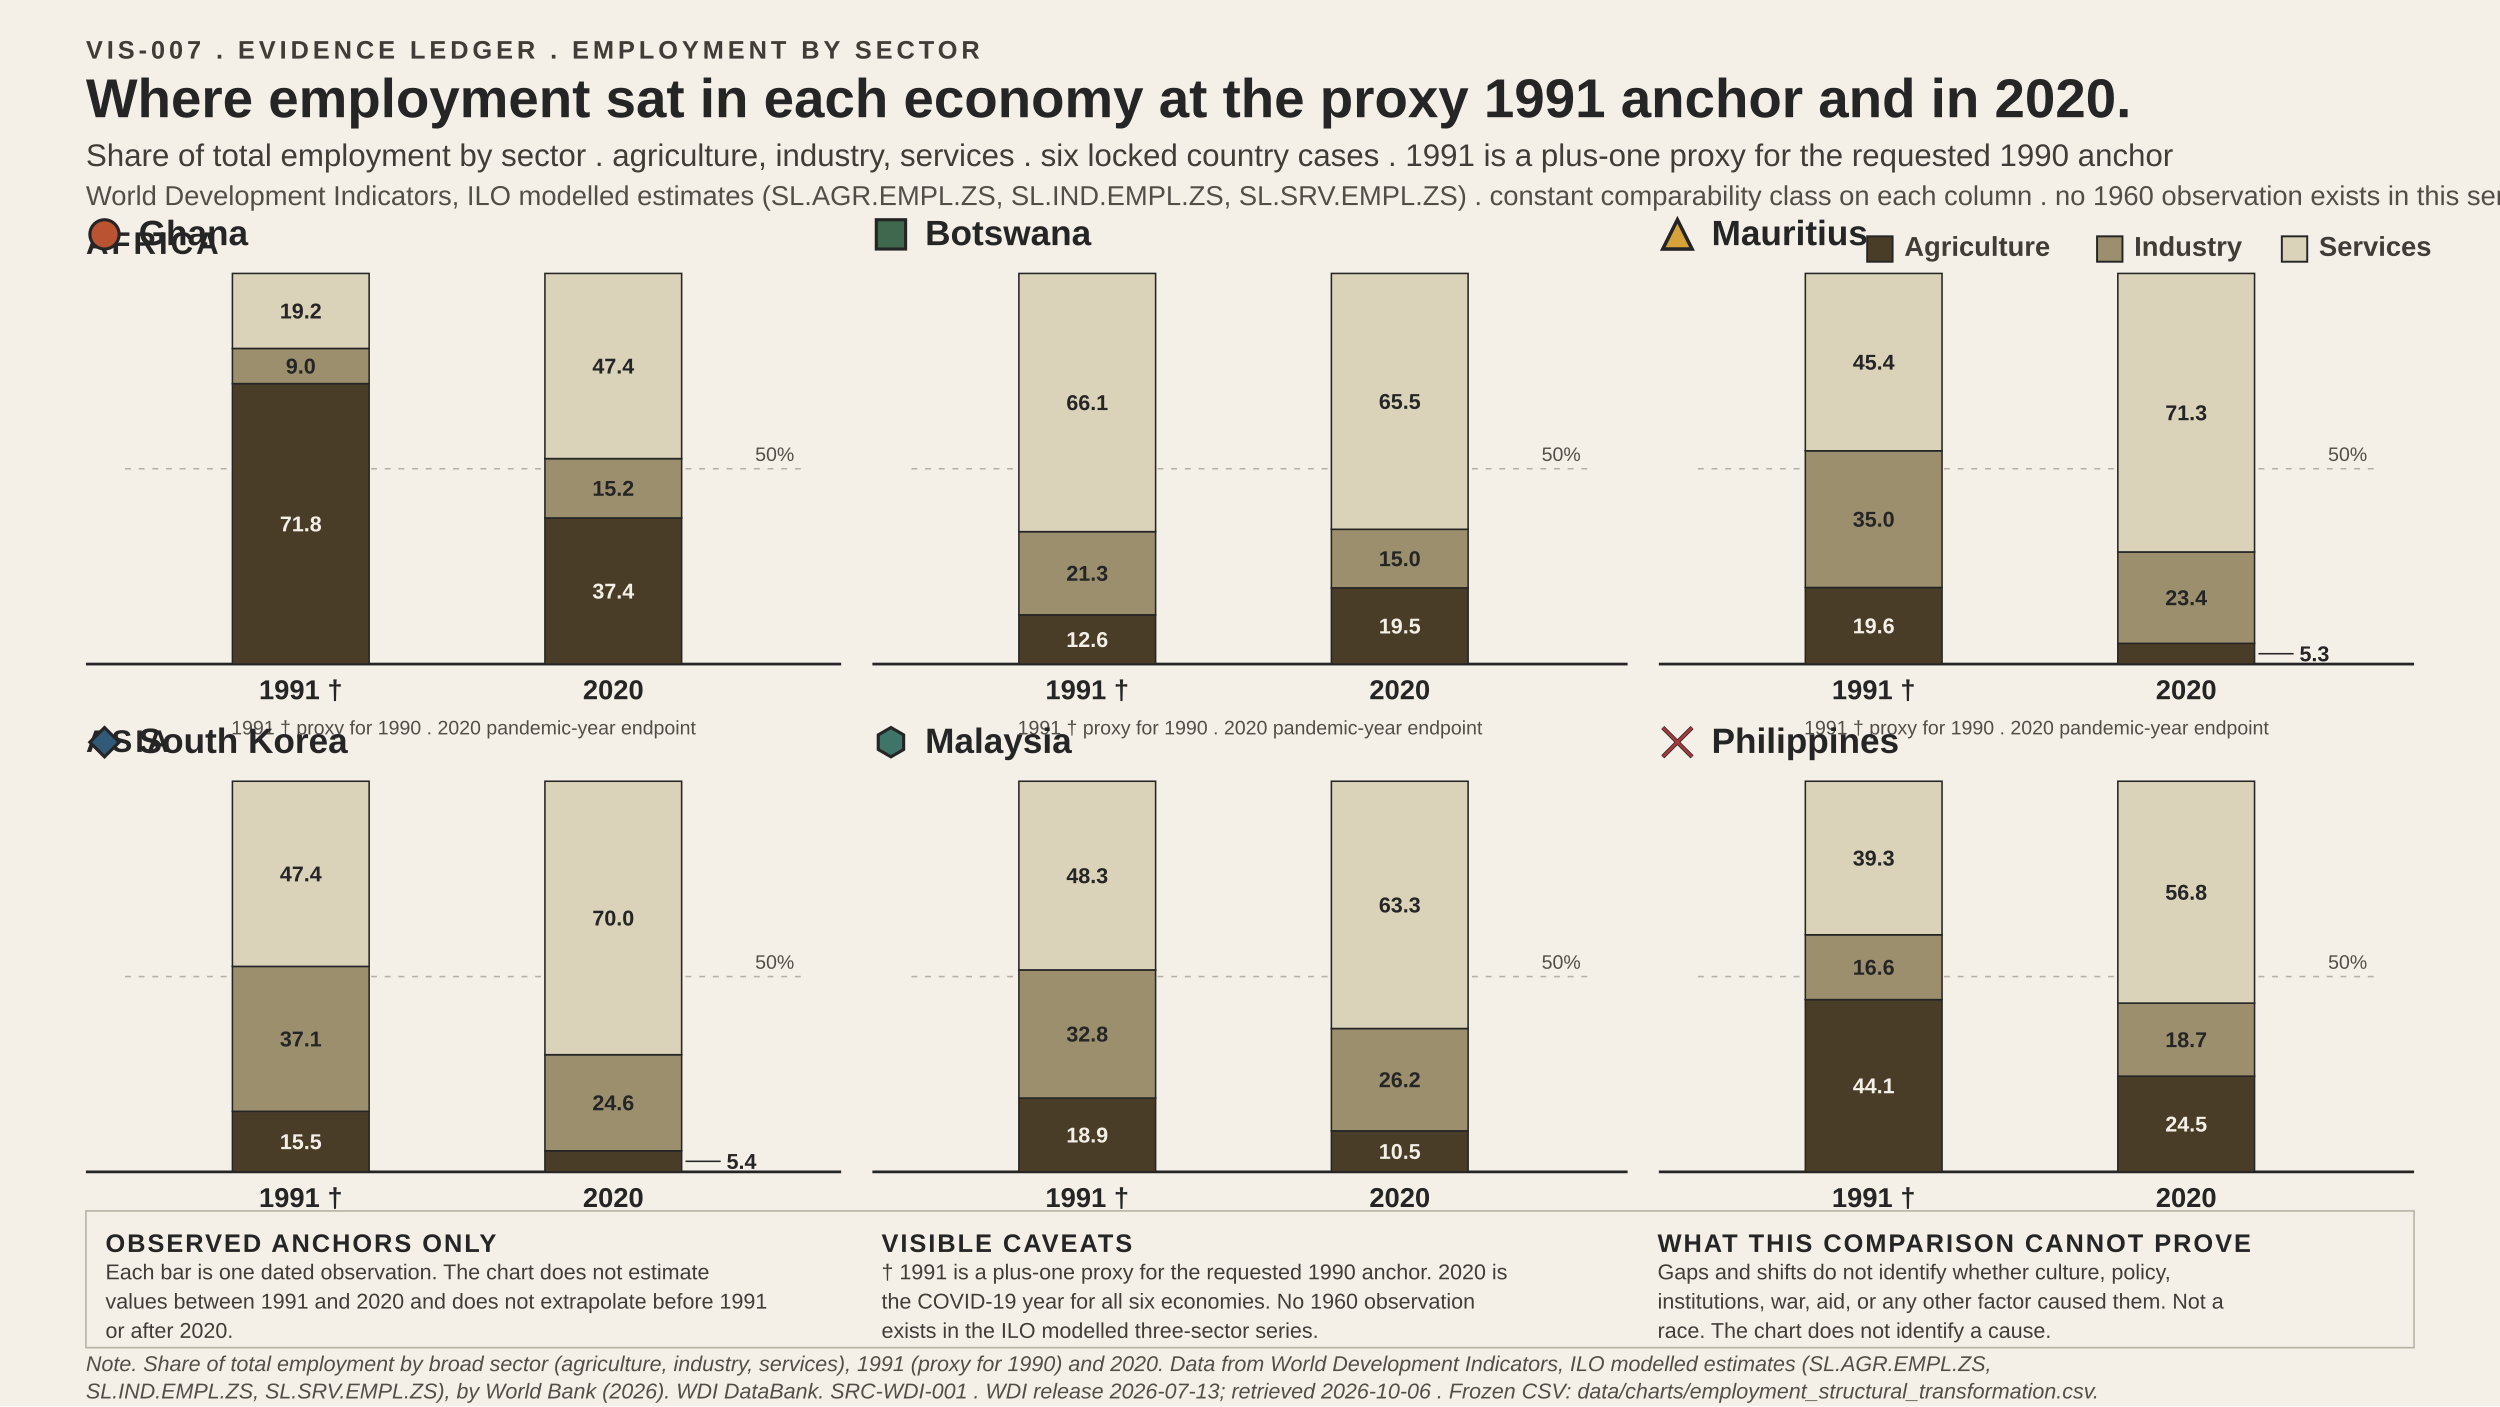
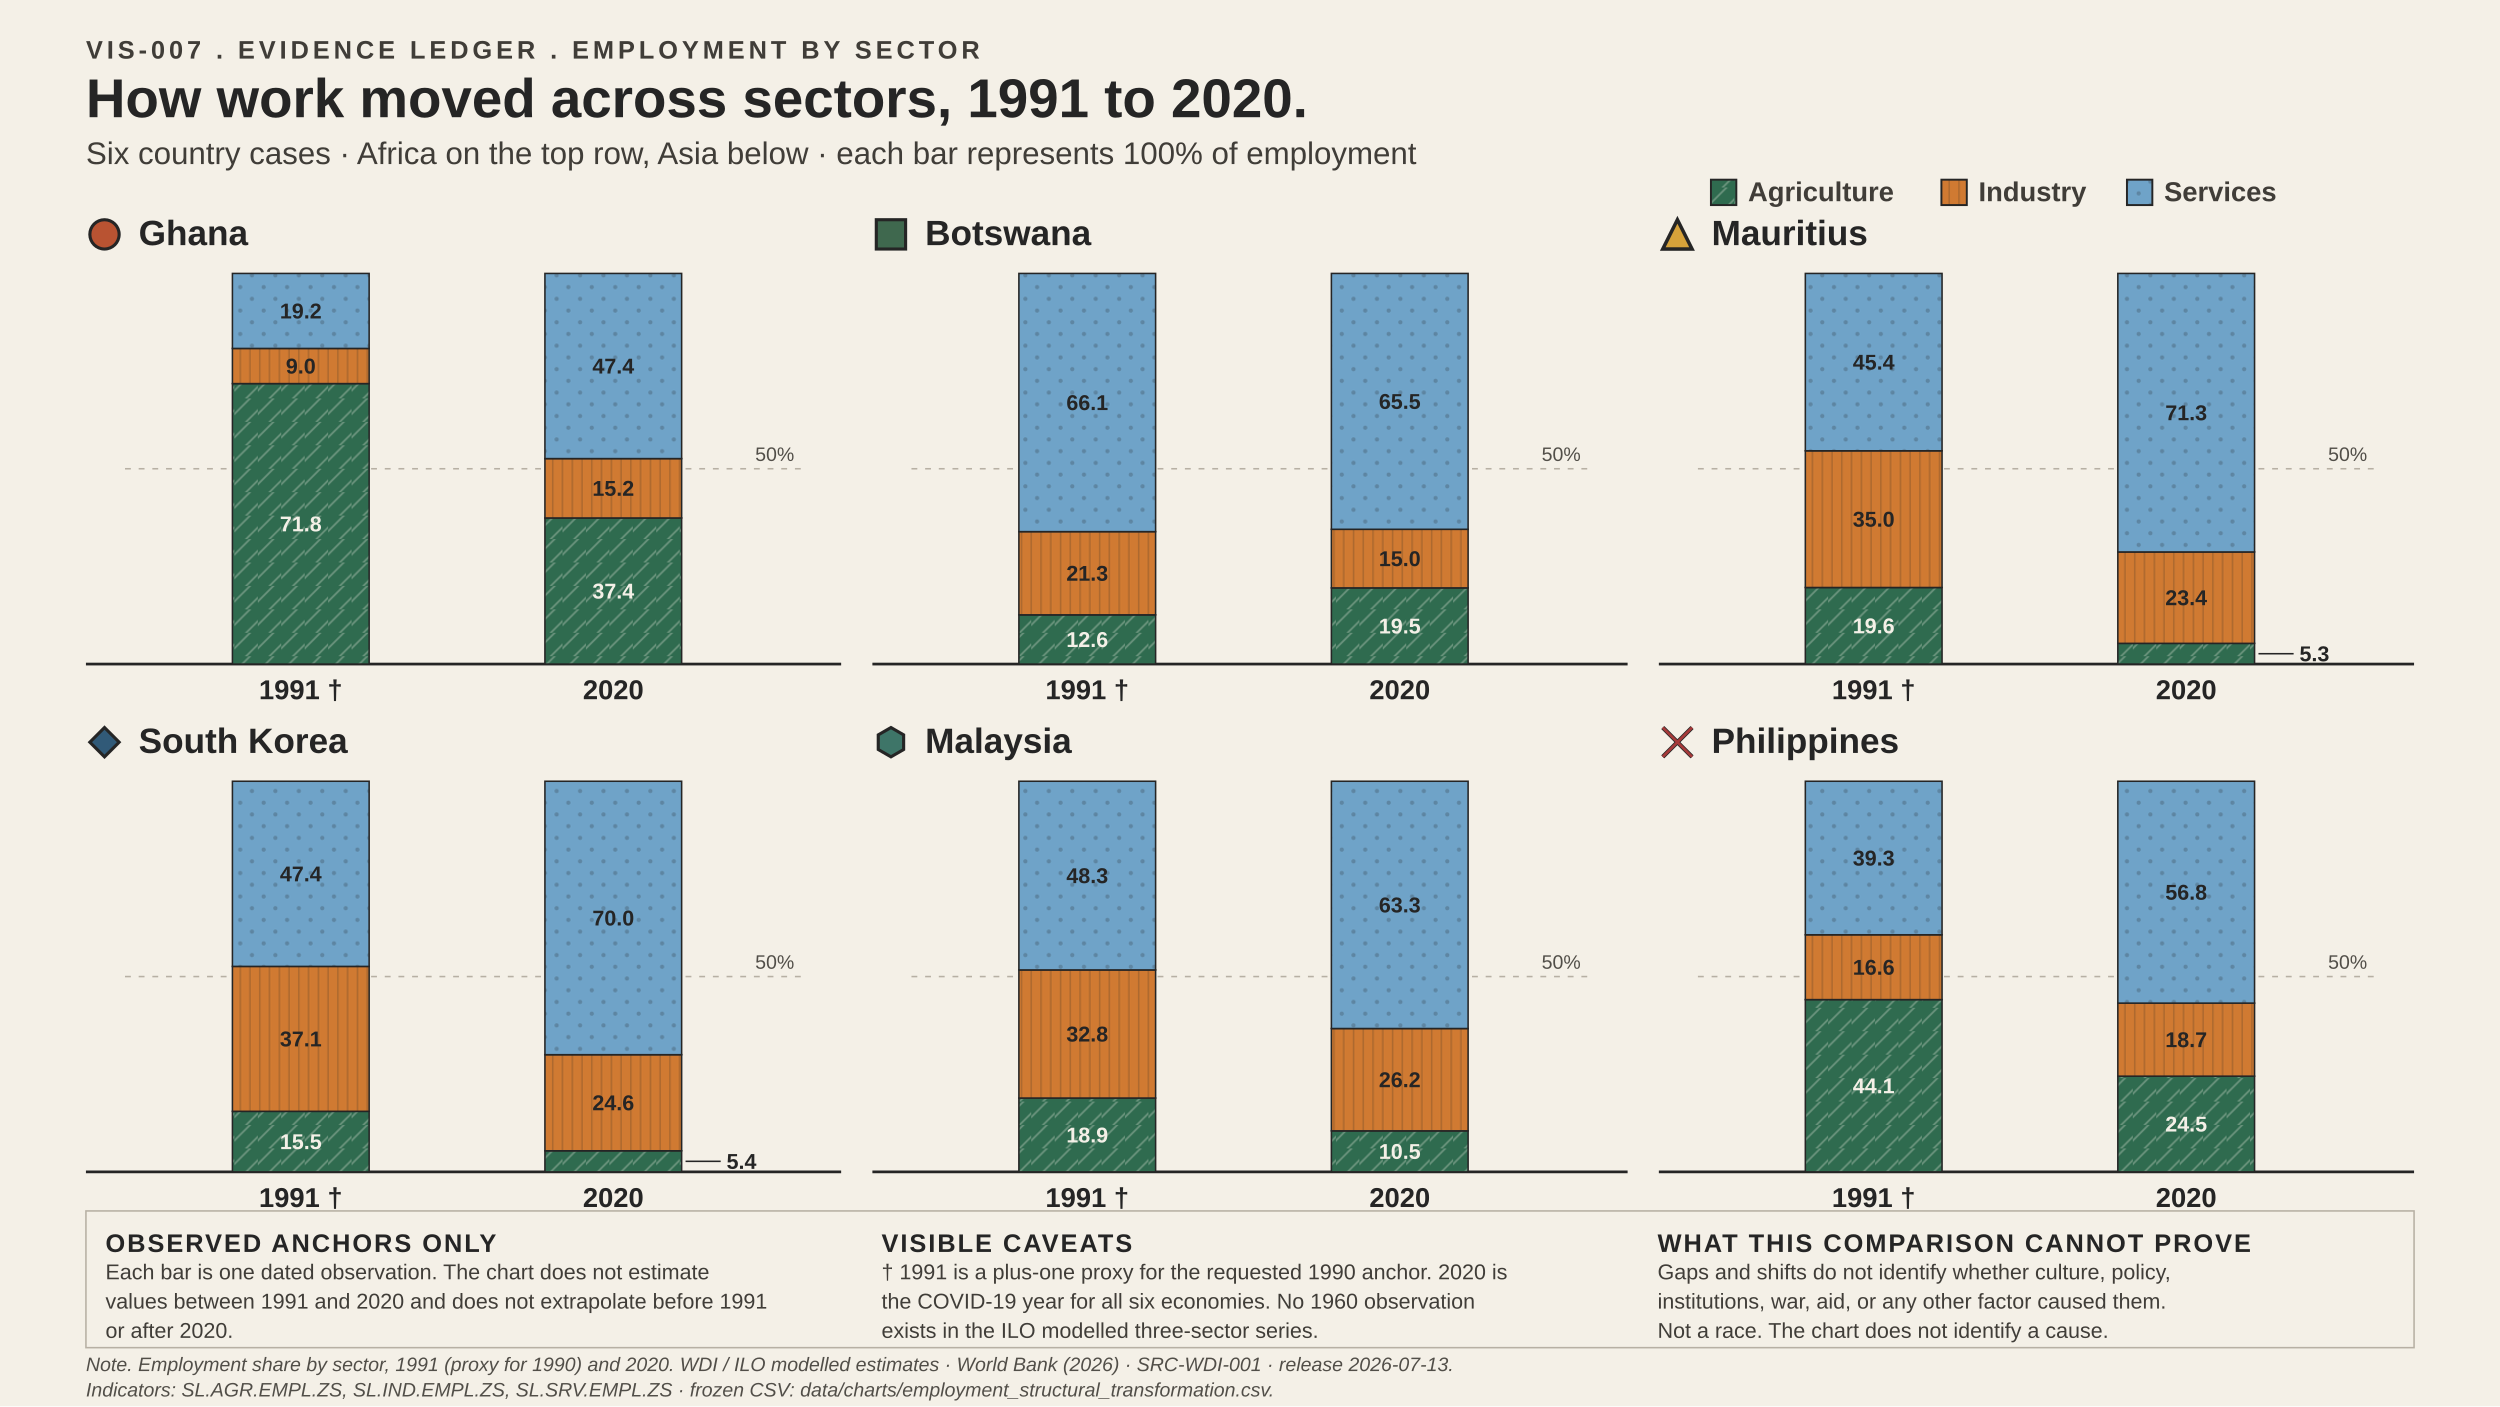
<svg xmlns="http://www.w3.org/2000/svg" viewBox="0 0 1280 720" width="1280" height="720" role="img" aria-labelledby="chart-title chart-desc" font-family="Montserrat, &quot;Helvetica Neue&quot;, Arial, sans-serif">
+   <defs>
+     <pattern id="agriculture-pattern" width="12" height="12" patternUnits="userSpaceOnUse">
+       <rect width="12" height="12" fill="#2F6B4F" />
+       <path d="M-2,10 L10,-2 M4,14 L14,4" stroke="#F4F0E7" stroke-width="1" opacity="0.28" />
+     </pattern>
+     <pattern id="industry-pattern" width="10" height="10" patternUnits="userSpaceOnUse">
+       <rect width="10" height="10" fill="#D07A32" />
+       <path d="M3,0 V10 M8,0 V10" stroke="#252525" stroke-width="0.8" opacity="0.20" />
+     </pattern>
+     <pattern id="services-pattern" width="12" height="12" patternUnits="userSpaceOnUse">
+       <rect width="12" height="12" fill="#6FA3C8" />
+       <circle cx="3" cy="3" r="1.1" fill="#252525" opacity="0.23" />
+       <circle cx="9" cy="9" r="1.1" fill="#252525" opacity="0.23" />
+     </pattern>
+     <style>rect[fill="#4A3D28"] { fill: url(#agriculture-pattern); } rect[fill="#9B8F6E"] { fill: url(#industry-pattern); } rect[fill="#DBD2BA"] { fill: url(#services-pattern); }</style>
+   </defs>
  <rect x="0" y="0" width="1280" height="720" fill="#F4F0E7" />
  <text x="44" y="30" fill="#403D38" font-size="13" letter-spacing="2" font-weight="600">VIS-007 . EVIDENCE LEDGER . EMPLOYMENT BY SECTOR</text>
-   <text x="44" y="60" fill="#252525" font-size="28" font-weight="700">Where employment sat in each economy at the proxy 1991 anchor and in 2020.</text>
-   <text x="44" y="85" fill="#403D38" font-size="16" font-weight="500">Share of total employment by sector . agriculture, industry, services . six locked country cases . 1991 is a plus-one proxy for the requested 1990 anchor</text>
-   <text x="44" y="105" fill="#514E48" font-size="14" font-weight="400">World Development Indicators, ILO modelled estimates (SL.AGR.EMPL.ZS, SL.IND.EMPL.ZS, SL.SRV.EMPL.ZS) . constant comparability class on each column . no 1960 observation exists in this series</text>
-   <text x="44" y="130" fill="#252525" font-size="16" font-weight="700" letter-spacing="1.5">AFRICA</text>
-   <text x="44" y="385" fill="#252525" font-size="16" font-weight="700" letter-spacing="1.5">ASIA</text>
-   <rect x="956" y="121" width="13" height="13" fill="#4A3D28" stroke="#252525" stroke-width="1" />
-   <text x="975" y="131" fill="#403D38" font-size="14" font-weight="600">Agriculture</text>
-   <rect x="1073.7" y="121" width="13" height="13" fill="#9B8F6E" stroke="#252525" stroke-width="1" />
-   <text x="1092.7" y="131" fill="#403D38" font-size="14" font-weight="600">Industry</text>
-   <rect x="1168.3" y="121" width="13" height="13" fill="#DBD2BA" stroke="#252525" stroke-width="1" />
-   <text x="1187.3" y="131" fill="#403D38" font-size="14" font-weight="600">Services</text>
+   <text x="44" y="60" fill="#252525" font-size="28" font-weight="700">How work moved across sectors, 1991 to 2020.</text>
+   <text x="44" y="84" fill="#403D38" font-size="16" font-weight="500">Six country cases · Africa on the top row, Asia below · each bar represents 100% of employment</text>
+   <rect x="876" y="92" width="13" height="13" fill="#4A3D28" stroke="#252525" stroke-width="1" />
+   <text x="895" y="103" fill="#403D38" font-size="14" font-weight="600">Agriculture</text>
+   <rect x="994" y="92" width="13" height="13" fill="#9B8F6E" stroke="#252525" stroke-width="1" />
+   <text x="1013" y="103" fill="#403D38" font-size="14" font-weight="600">Industry</text>
+   <rect x="1089" y="92" width="13" height="13" fill="#DBD2BA" stroke="#252525" stroke-width="1" />
+   <text x="1108" y="103" fill="#403D38" font-size="14" font-weight="600">Services</text>
  <g aria-label="Ghana: 1991, agriculture 71.8 percent, industry 9.0 percent, services 19.2 percent. 2020, agriculture 37.4 percent, industry 15.2 percent, services 47.4 percent.">
    <circle cx="53.5" cy="120" r="7.5" fill="#B95332" stroke="#252525" stroke-width="1.6" />
    <text x="71.0" y="125.5" fill="#252525" font-size="18" font-weight="700">Ghana</text>
    <line x1="44.0" y1="340" x2="430.667" y2="340" stroke="#252525" stroke-width="1.4" />
    <line x1="64.0" y1="240.0" x2="410.667" y2="240.0" stroke="#B7B0A4" stroke-width="0.8" stroke-dasharray="3 4" />
    <text x="406.667" y="236.0" fill="#514E48" font-size="10" text-anchor="end">50%</text>
    <rect x="119.00" y="196.400" width="70" height="143.600" fill="#4A3D28" stroke="#252525" stroke-width="0.8" />
    <text x="154.00" y="272.05" fill="#F4F0E7" font-size="11" font-weight="700" text-anchor="middle" font-variant-numeric="tabular-nums">71.8</text>
    <rect x="119.00" y="178.400" width="70" height="18.000" fill="#9B8F6E" stroke="#252525" stroke-width="0.8" />
    <text x="154.00" y="191.25" fill="#252525" font-size="11" font-weight="700" text-anchor="middle" font-variant-numeric="tabular-nums">9.0</text>
    <rect x="119.00" y="140.000" width="70" height="38.400" fill="#DBD2BA" stroke="#252525" stroke-width="0.8" />
    <text x="154.00" y="163.05" fill="#252525" font-size="11" font-weight="700" text-anchor="middle" font-variant-numeric="tabular-nums">19.2</text>
    <text x="154.00" y="358.00" fill="#252525" font-size="14" font-weight="700" text-anchor="middle" font-variant-numeric="tabular-nums">1991 †</text>
    <rect x="279.00" y="265.200" width="70" height="74.800" fill="#4A3D28" stroke="#252525" stroke-width="0.8" />
    <text x="314.00" y="306.45" fill="#F4F0E7" font-size="11" font-weight="700" text-anchor="middle" font-variant-numeric="tabular-nums">37.4</text>
    <rect x="279.00" y="234.800" width="70" height="30.400" fill="#9B8F6E" stroke="#252525" stroke-width="0.8" />
    <text x="314.00" y="253.85" fill="#252525" font-size="11" font-weight="700" text-anchor="middle" font-variant-numeric="tabular-nums">15.2</text>
    <rect x="279.00" y="140.000" width="70" height="94.800" fill="#DBD2BA" stroke="#252525" stroke-width="0.8" />
    <text x="314.00" y="191.25" fill="#252525" font-size="11" font-weight="700" text-anchor="middle" font-variant-numeric="tabular-nums">47.4</text>
    <text x="314.00" y="358.00" fill="#252525" font-size="14" font-weight="700" text-anchor="middle" font-variant-numeric="tabular-nums">2020</text>
-     <text x="237.33" y="376.00" fill="#514E48" font-size="10" text-anchor="middle">1991 † proxy for 1990  .  2020 pandemic-year endpoint</text>
  </g>
  <g aria-label="Botswana: 1991, agriculture 12.6 percent, industry 21.3 percent, services 66.1 percent. 2020, agriculture 19.5 percent, industry 15.0 percent, services 65.5 percent.">
    <rect x="448.667" y="112.5" width="15" height="15" fill="#3F684E" stroke="#252525" stroke-width="1.6" />
    <text x="473.667" y="125.5" fill="#252525" font-size="18" font-weight="700">Botswana</text>
    <line x1="446.667" y1="340" x2="833.333" y2="340" stroke="#252525" stroke-width="1.4" />
    <line x1="466.667" y1="240.0" x2="813.333" y2="240.0" stroke="#B7B0A4" stroke-width="0.8" stroke-dasharray="3 4" />
    <text x="809.333" y="236.0" fill="#514E48" font-size="10" text-anchor="end">50%</text>
    <rect x="521.67" y="314.800" width="70" height="25.200" fill="#4A3D28" stroke="#252525" stroke-width="0.8" />
    <text x="556.67" y="331.25" fill="#F4F0E7" font-size="11" font-weight="700" text-anchor="middle" font-variant-numeric="tabular-nums">12.6</text>
    <rect x="521.67" y="272.200" width="70" height="42.600" fill="#9B8F6E" stroke="#252525" stroke-width="0.8" />
    <text x="556.67" y="297.35" fill="#252525" font-size="11" font-weight="700" text-anchor="middle" font-variant-numeric="tabular-nums">21.3</text>
    <rect x="521.67" y="140.000" width="70" height="132.200" fill="#DBD2BA" stroke="#252525" stroke-width="0.8" />
    <text x="556.67" y="209.95" fill="#252525" font-size="11" font-weight="700" text-anchor="middle" font-variant-numeric="tabular-nums">66.1</text>
    <text x="556.67" y="358.00" fill="#252525" font-size="14" font-weight="700" text-anchor="middle" font-variant-numeric="tabular-nums">1991 †</text>
    <rect x="681.67" y="301.000" width="70" height="39.000" fill="#4A3D28" stroke="#252525" stroke-width="0.8" />
    <text x="716.67" y="324.35" fill="#F4F0E7" font-size="11" font-weight="700" text-anchor="middle" font-variant-numeric="tabular-nums">19.5</text>
    <rect x="681.67" y="271.000" width="70" height="30.000" fill="#9B8F6E" stroke="#252525" stroke-width="0.8" />
    <text x="716.67" y="289.85" fill="#252525" font-size="11" font-weight="700" text-anchor="middle" font-variant-numeric="tabular-nums">15.0</text>
    <rect x="681.67" y="140.000" width="70" height="131.000" fill="#DBD2BA" stroke="#252525" stroke-width="0.8" />
    <text x="716.67" y="209.35" fill="#252525" font-size="11" font-weight="700" text-anchor="middle" font-variant-numeric="tabular-nums">65.5</text>
    <text x="716.67" y="358.00" fill="#252525" font-size="14" font-weight="700" text-anchor="middle" font-variant-numeric="tabular-nums">2020</text>
-     <text x="640.00" y="376.00" fill="#514E48" font-size="10" text-anchor="middle">1991 † proxy for 1990  .  2020 pandemic-year endpoint</text>
  </g>
  <g aria-label="Mauritius: 1991, agriculture 19.6 percent, industry 35.0 percent, services 45.4 percent. 2020, agriculture 5.3 percent, industry 23.4 percent, services 71.3 percent.">
    <polygon points="858.833,112.5 866.333,127.5 851.333,127.5" fill="#D6A23A" stroke="#252525" stroke-width="1.8" />
    <text x="876.333" y="125.5" fill="#252525" font-size="18" font-weight="700">Mauritius</text>
    <line x1="849.333" y1="340" x2="1236.0" y2="340" stroke="#252525" stroke-width="1.4" />
    <line x1="869.333" y1="240.0" x2="1216.0" y2="240.0" stroke="#B7B0A4" stroke-width="0.8" stroke-dasharray="3 4" />
    <text x="1212.0" y="236.0" fill="#514E48" font-size="10" text-anchor="end">50%</text>
    <rect x="924.33" y="300.800" width="70" height="39.200" fill="#4A3D28" stroke="#252525" stroke-width="0.8" />
    <text x="959.33" y="324.25" fill="#F4F0E7" font-size="11" font-weight="700" text-anchor="middle" font-variant-numeric="tabular-nums">19.6</text>
    <rect x="924.33" y="230.800" width="70" height="70.000" fill="#9B8F6E" stroke="#252525" stroke-width="0.8" />
    <text x="959.33" y="269.65" fill="#252525" font-size="11" font-weight="700" text-anchor="middle" font-variant-numeric="tabular-nums">35.0</text>
    <rect x="924.33" y="140.000" width="70" height="90.800" fill="#DBD2BA" stroke="#252525" stroke-width="0.8" />
    <text x="959.33" y="189.25" fill="#252525" font-size="11" font-weight="700" text-anchor="middle" font-variant-numeric="tabular-nums">45.4</text>
    <text x="959.33" y="358.00" fill="#252525" font-size="14" font-weight="700" text-anchor="middle" font-variant-numeric="tabular-nums">1991 †</text>
    <rect x="1084.33" y="329.400" width="70" height="10.600" fill="#4A3D28" stroke="#252525" stroke-width="0.8" />
    <line x1="1156.333" y1="334.70" x2="1174.333" y2="334.70" stroke="#252525" stroke-width="0.8" />
    <text x="1177.333" y="338.55" fill="#252525" font-size="11" font-weight="700" font-variant-numeric="tabular-nums" text-anchor="start">5.3</text>
    <rect x="1084.33" y="282.600" width="70" height="46.800" fill="#9B8F6E" stroke="#252525" stroke-width="0.8" />
    <text x="1119.33" y="309.85" fill="#252525" font-size="11" font-weight="700" text-anchor="middle" font-variant-numeric="tabular-nums">23.4</text>
    <rect x="1084.33" y="140.000" width="70" height="142.600" fill="#DBD2BA" stroke="#252525" stroke-width="0.8" />
    <text x="1119.33" y="215.15" fill="#252525" font-size="11" font-weight="700" text-anchor="middle" font-variant-numeric="tabular-nums">71.3</text>
    <text x="1119.33" y="358.00" fill="#252525" font-size="14" font-weight="700" text-anchor="middle" font-variant-numeric="tabular-nums">2020</text>
-     <text x="1042.67" y="376.00" fill="#514E48" font-size="10" text-anchor="middle">1991 † proxy for 1990  .  2020 pandemic-year endpoint</text>
  </g>
  <g aria-label="South Korea: 1991, agriculture 15.5 percent, industry 37.1 percent, services 47.4 percent. 2020, agriculture 5.4 percent, industry 24.6 percent, services 70.0 percent.">
    <polygon points="53.5,372.5 61.0,380 53.5,387.5 46.0,380" fill="#315A78" stroke="#252525" stroke-width="1.6" />
    <text x="71.0" y="385.5" fill="#252525" font-size="18" font-weight="700">South Korea</text>
    <line x1="44.0" y1="600" x2="430.667" y2="600" stroke="#252525" stroke-width="1.4" />
    <line x1="64.0" y1="500.0" x2="410.667" y2="500.0" stroke="#B7B0A4" stroke-width="0.8" stroke-dasharray="3 4" />
    <text x="406.667" y="496.0" fill="#514E48" font-size="10" text-anchor="end">50%</text>
    <rect x="119.00" y="569.000" width="70" height="31.000" fill="#4A3D28" stroke="#252525" stroke-width="0.8" />
    <text x="154.00" y="588.35" fill="#F4F0E7" font-size="11" font-weight="700" text-anchor="middle" font-variant-numeric="tabular-nums">15.5</text>
    <rect x="119.00" y="494.800" width="70" height="74.200" fill="#9B8F6E" stroke="#252525" stroke-width="0.8" />
    <text x="154.00" y="535.75" fill="#252525" font-size="11" font-weight="700" text-anchor="middle" font-variant-numeric="tabular-nums">37.1</text>
    <rect x="119.00" y="400.000" width="70" height="94.800" fill="#DBD2BA" stroke="#252525" stroke-width="0.8" />
    <text x="154.00" y="451.25" fill="#252525" font-size="11" font-weight="700" text-anchor="middle" font-variant-numeric="tabular-nums">47.4</text>
    <text x="154.00" y="618.00" fill="#252525" font-size="14" font-weight="700" text-anchor="middle" font-variant-numeric="tabular-nums">1991 †</text>
    <rect x="279.00" y="589.200" width="70" height="10.800" fill="#4A3D28" stroke="#252525" stroke-width="0.8" />
    <line x1="351.0" y1="594.60" x2="369.0" y2="594.60" stroke="#252525" stroke-width="0.8" />
    <text x="372.0" y="598.45" fill="#252525" font-size="11" font-weight="700" font-variant-numeric="tabular-nums" text-anchor="start">5.4</text>
    <rect x="279.00" y="540.000" width="70" height="49.200" fill="#9B8F6E" stroke="#252525" stroke-width="0.8" />
    <text x="314.00" y="568.45" fill="#252525" font-size="11" font-weight="700" text-anchor="middle" font-variant-numeric="tabular-nums">24.6</text>
    <rect x="279.00" y="400.000" width="70" height="140.000" fill="#DBD2BA" stroke="#252525" stroke-width="0.8" />
    <text x="314.00" y="473.85" fill="#252525" font-size="11" font-weight="700" text-anchor="middle" font-variant-numeric="tabular-nums">70.0</text>
    <text x="314.00" y="618.00" fill="#252525" font-size="14" font-weight="700" text-anchor="middle" font-variant-numeric="tabular-nums">2020</text>
-     <text x="237.33" y="636.00" fill="#514E48" font-size="10" text-anchor="middle">1991 † proxy for 1990  .  2020 pandemic-year endpoint</text>
  </g>
  <g aria-label="Malaysia: 1991, agriculture 18.9 percent, industry 32.8 percent, services 48.3 percent. 2020, agriculture 10.5 percent, industry 26.2 percent, services 63.3 percent.">
    <polygon points="462.66,383.75 456.17,387.50 449.67,383.75 449.67,376.25 456.17,372.50 462.66,376.25" fill="#3E7568" stroke="#252525" stroke-width="1.6" />
    <text x="473.667" y="385.5" fill="#252525" font-size="18" font-weight="700">Malaysia</text>
    <line x1="446.667" y1="600" x2="833.333" y2="600" stroke="#252525" stroke-width="1.4" />
    <line x1="466.667" y1="500.0" x2="813.333" y2="500.0" stroke="#B7B0A4" stroke-width="0.8" stroke-dasharray="3 4" />
    <text x="809.333" y="496.0" fill="#514E48" font-size="10" text-anchor="end">50%</text>
    <rect x="521.67" y="562.200" width="70" height="37.800" fill="#4A3D28" stroke="#252525" stroke-width="0.8" />
    <text x="556.67" y="584.95" fill="#F4F0E7" font-size="11" font-weight="700" text-anchor="middle" font-variant-numeric="tabular-nums">18.9</text>
    <rect x="521.67" y="496.600" width="70" height="65.600" fill="#9B8F6E" stroke="#252525" stroke-width="0.8" />
    <text x="556.67" y="533.25" fill="#252525" font-size="11" font-weight="700" text-anchor="middle" font-variant-numeric="tabular-nums">32.8</text>
    <rect x="521.67" y="400.000" width="70" height="96.600" fill="#DBD2BA" stroke="#252525" stroke-width="0.8" />
    <text x="556.67" y="452.15" fill="#252525" font-size="11" font-weight="700" text-anchor="middle" font-variant-numeric="tabular-nums">48.3</text>
    <text x="556.67" y="618.00" fill="#252525" font-size="14" font-weight="700" text-anchor="middle" font-variant-numeric="tabular-nums">1991 †</text>
    <rect x="681.67" y="579.000" width="70" height="21.000" fill="#4A3D28" stroke="#252525" stroke-width="0.8" />
    <text x="716.67" y="593.35" fill="#F4F0E7" font-size="11" font-weight="700" text-anchor="middle" font-variant-numeric="tabular-nums">10.5</text>
    <rect x="681.67" y="526.600" width="70" height="52.400" fill="#9B8F6E" stroke="#252525" stroke-width="0.8" />
    <text x="716.67" y="556.65" fill="#252525" font-size="11" font-weight="700" text-anchor="middle" font-variant-numeric="tabular-nums">26.2</text>
    <rect x="681.67" y="400.000" width="70" height="126.600" fill="#DBD2BA" stroke="#252525" stroke-width="0.8" />
    <text x="716.67" y="467.15" fill="#252525" font-size="11" font-weight="700" text-anchor="middle" font-variant-numeric="tabular-nums">63.3</text>
    <text x="716.67" y="618.00" fill="#252525" font-size="14" font-weight="700" text-anchor="middle" font-variant-numeric="tabular-nums">2020</text>
-     <text x="640.00" y="636.00" fill="#514E48" font-size="10" text-anchor="middle">1991 † proxy for 1990  .  2020 pandemic-year endpoint</text>
  </g>
  <g aria-label="Philippines: 1991, agriculture 44.1 percent, industry 16.6 percent, services 39.3 percent. 2020, agriculture 24.5 percent, industry 18.7 percent, services 56.8 percent.">
    <g stroke="#252525" stroke-width="2.2" fill="none">
      <line x1="851.333" y1="372.5" x2="866.333" y2="387.5" />
      <line x1="851.333" y1="387.5" x2="866.333" y2="372.5" />
    </g>
    <g stroke="#A63A3A" stroke-width="1.4" fill="none">
      <line x1="851.333" y1="372.5" x2="866.333" y2="387.5" />
      <line x1="851.333" y1="387.5" x2="866.333" y2="372.5" />
    </g>
    <text x="876.333" y="385.5" fill="#252525" font-size="18" font-weight="700">Philippines</text>
    <line x1="849.333" y1="600" x2="1236.0" y2="600" stroke="#252525" stroke-width="1.4" />
    <line x1="869.333" y1="500.0" x2="1216.0" y2="500.0" stroke="#B7B0A4" stroke-width="0.8" stroke-dasharray="3 4" />
    <text x="1212.0" y="496.0" fill="#514E48" font-size="10" text-anchor="end">50%</text>
    <rect x="924.33" y="511.800" width="70" height="88.200" fill="#4A3D28" stroke="#252525" stroke-width="0.8" />
    <text x="959.33" y="559.75" fill="#F4F0E7" font-size="11" font-weight="700" text-anchor="middle" font-variant-numeric="tabular-nums">44.1</text>
    <rect x="924.33" y="478.600" width="70" height="33.200" fill="#9B8F6E" stroke="#252525" stroke-width="0.8" />
    <text x="959.33" y="499.05" fill="#252525" font-size="11" font-weight="700" text-anchor="middle" font-variant-numeric="tabular-nums">16.6</text>
    <rect x="924.33" y="400.000" width="70" height="78.600" fill="#DBD2BA" stroke="#252525" stroke-width="0.8" />
    <text x="959.33" y="443.15" fill="#252525" font-size="11" font-weight="700" text-anchor="middle" font-variant-numeric="tabular-nums">39.3</text>
    <text x="959.33" y="618.00" fill="#252525" font-size="14" font-weight="700" text-anchor="middle" font-variant-numeric="tabular-nums">1991 †</text>
    <rect x="1084.33" y="551.000" width="70" height="49.000" fill="#4A3D28" stroke="#252525" stroke-width="0.8" />
    <text x="1119.33" y="579.35" fill="#F4F0E7" font-size="11" font-weight="700" text-anchor="middle" font-variant-numeric="tabular-nums">24.5</text>
    <rect x="1084.33" y="513.600" width="70" height="37.400" fill="#9B8F6E" stroke="#252525" stroke-width="0.8" />
    <text x="1119.33" y="536.15" fill="#252525" font-size="11" font-weight="700" text-anchor="middle" font-variant-numeric="tabular-nums">18.7</text>
    <rect x="1084.33" y="400.000" width="70" height="113.600" fill="#DBD2BA" stroke="#252525" stroke-width="0.8" />
    <text x="1119.33" y="460.65" fill="#252525" font-size="11" font-weight="700" text-anchor="middle" font-variant-numeric="tabular-nums">56.8</text>
    <text x="1119.33" y="618.00" fill="#252525" font-size="14" font-weight="700" text-anchor="middle" font-variant-numeric="tabular-nums">2020</text>
-     <text x="1042.67" y="636.00" fill="#514E48" font-size="10" text-anchor="middle">1991 † proxy for 1990  .  2020 pandemic-year endpoint</text>
  </g>
  <rect x="44" y="620" width="1192" height="70" fill="#F4F0E7" stroke="#B7B0A4" stroke-width="0.8" />
  <text x="54.00" y="641.00" fill="#252525" font-size="13" font-weight="700" letter-spacing="1">OBSERVED ANCHORS ONLY</text>
  <text x="54.00" y="655.00" fill="#403D38" font-size="11">Each bar is one dated observation. The chart does not estimate</text>
  <text x="54.00" y="670.00" fill="#403D38" font-size="11">values between 1991 and 2020 and does not extrapolate before 1991</text>
  <text x="54.00" y="685.00" fill="#403D38" font-size="11">or after 2020.</text>
  <text x="451.33" y="641.00" fill="#252525" font-size="13" font-weight="700" letter-spacing="1">VISIBLE CAVEATS</text>
  <text x="451.33" y="655.00" fill="#403D38" font-size="11">† 1991 is a plus-one proxy for the requested 1990 anchor. 2020 is</text>
  <text x="451.33" y="670.00" fill="#403D38" font-size="11">the COVID-19 year for all six economies. No 1960 observation</text>
  <text x="451.33" y="685.00" fill="#403D38" font-size="11">exists in the ILO modelled three-sector series.</text>
  <text x="848.67" y="641.00" fill="#252525" font-size="13" font-weight="700" letter-spacing="1">WHAT THIS COMPARISON CANNOT PROVE</text>
  <text x="848.67" y="655.00" fill="#403D38" font-size="11">Gaps and shifts do not identify whether culture, policy,</text>
-   <text x="848.67" y="670.00" fill="#403D38" font-size="11">institutions, war, aid, or any other factor caused them. Not a</text>
-   <text x="848.67" y="685.00" fill="#403D38" font-size="11">race. The chart does not identify a cause.</text>
-   <text x="44" y="702.00" fill="#514E48" font-size="11" font-style="italic">Note. Share of total employment by broad sector (agriculture, industry, services), 1991 (proxy for 1990) and 2020. Data from World Development Indicators, ILO modelled estimates (SL.AGR.EMPL.ZS,</text>
-   <text x="44" y="716.00" fill="#514E48" font-size="11" font-style="italic">SL.IND.EMPL.ZS, SL.SRV.EMPL.ZS), by World Bank (2026). WDI DataBank. SRC-WDI-001 . WDI release 2026-07-13; retrieved 2026-10-06 . Frozen CSV: data/charts/employment_structural_transformation.csv.</text>
+   <text x="848.67" y="670.00" fill="#403D38" font-size="11">institutions, war, aid, or any other factor caused them.</text>
+   <text x="848.67" y="685.00" fill="#403D38" font-size="11">Not a race. The chart does not identify a cause.</text>
+   <text x="44" y="702.00" fill="#514E48" font-size="10" font-style="italic">Note. Employment share by sector, 1991 (proxy for 1990) and 2020. WDI / ILO modelled estimates · World Bank (2026) · SRC-WDI-001 · release 2026-07-13.</text>
+   <text x="44" y="715.00" fill="#514E48" font-size="10" font-style="italic">Indicators: SL.AGR.EMPL.ZS, SL.IND.EMPL.ZS, SL.SRV.EMPL.ZS · frozen CSV: data/charts/employment_structural_transformation.csv.</text>
</svg>
